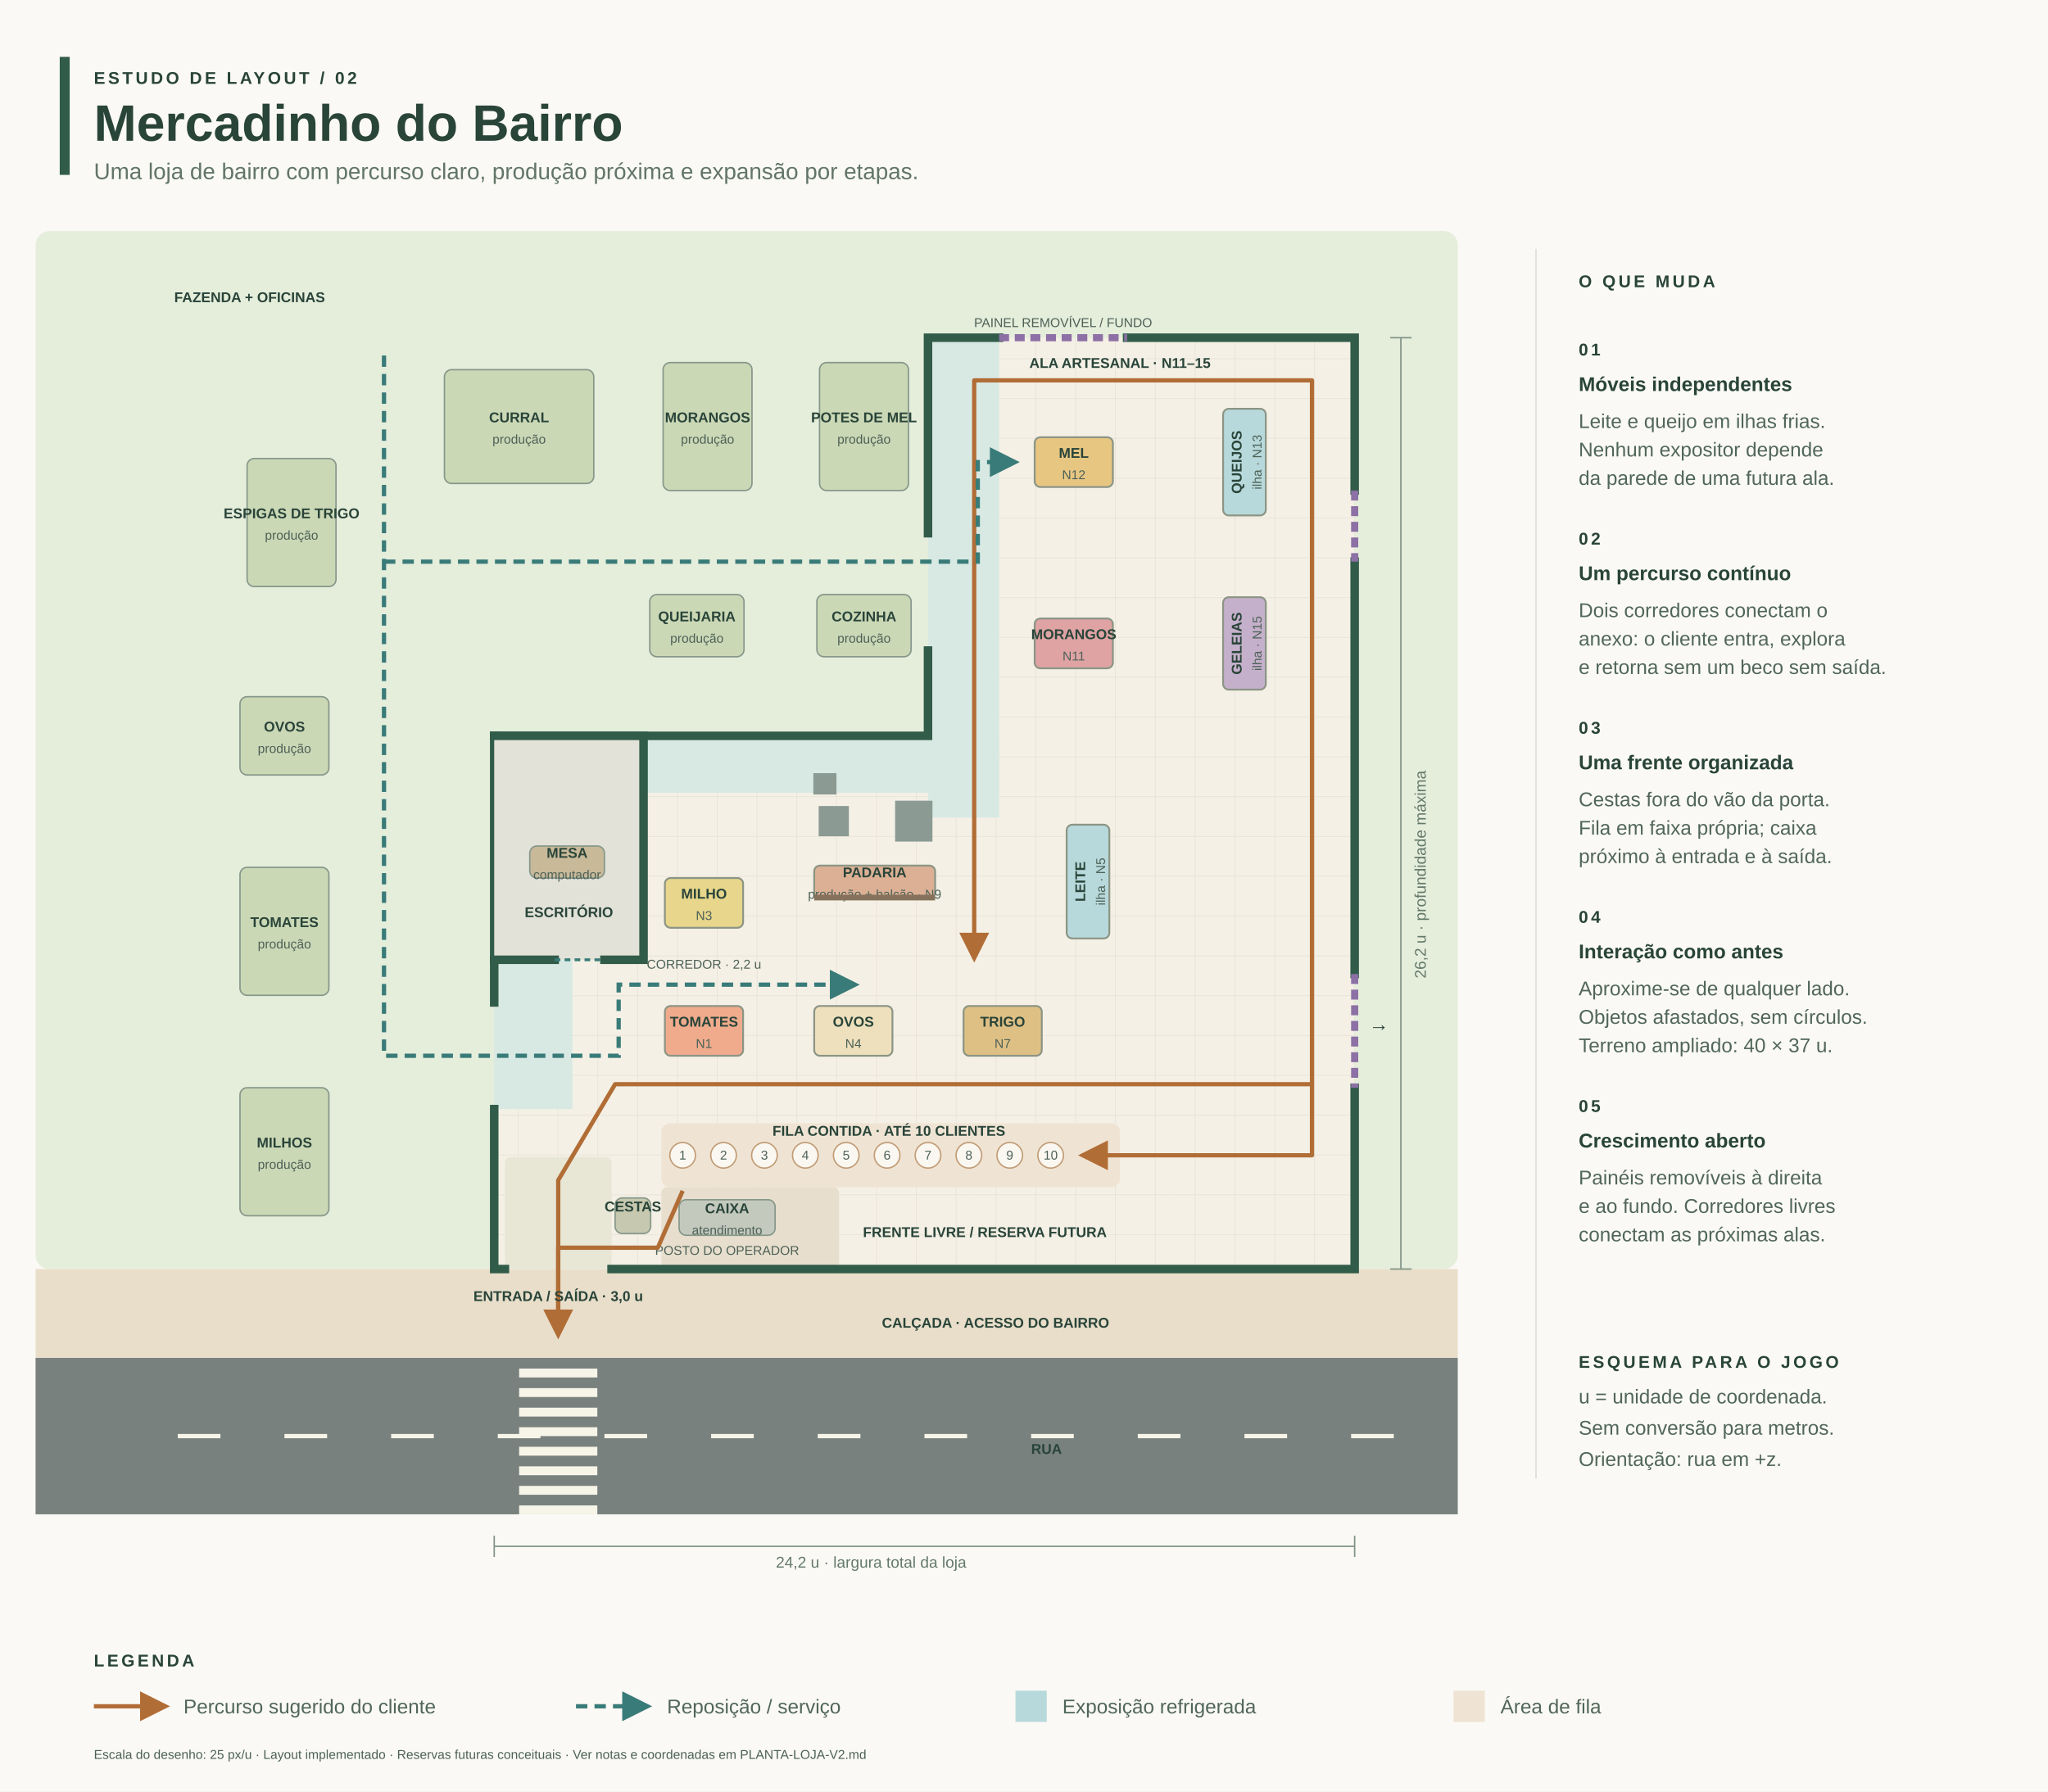
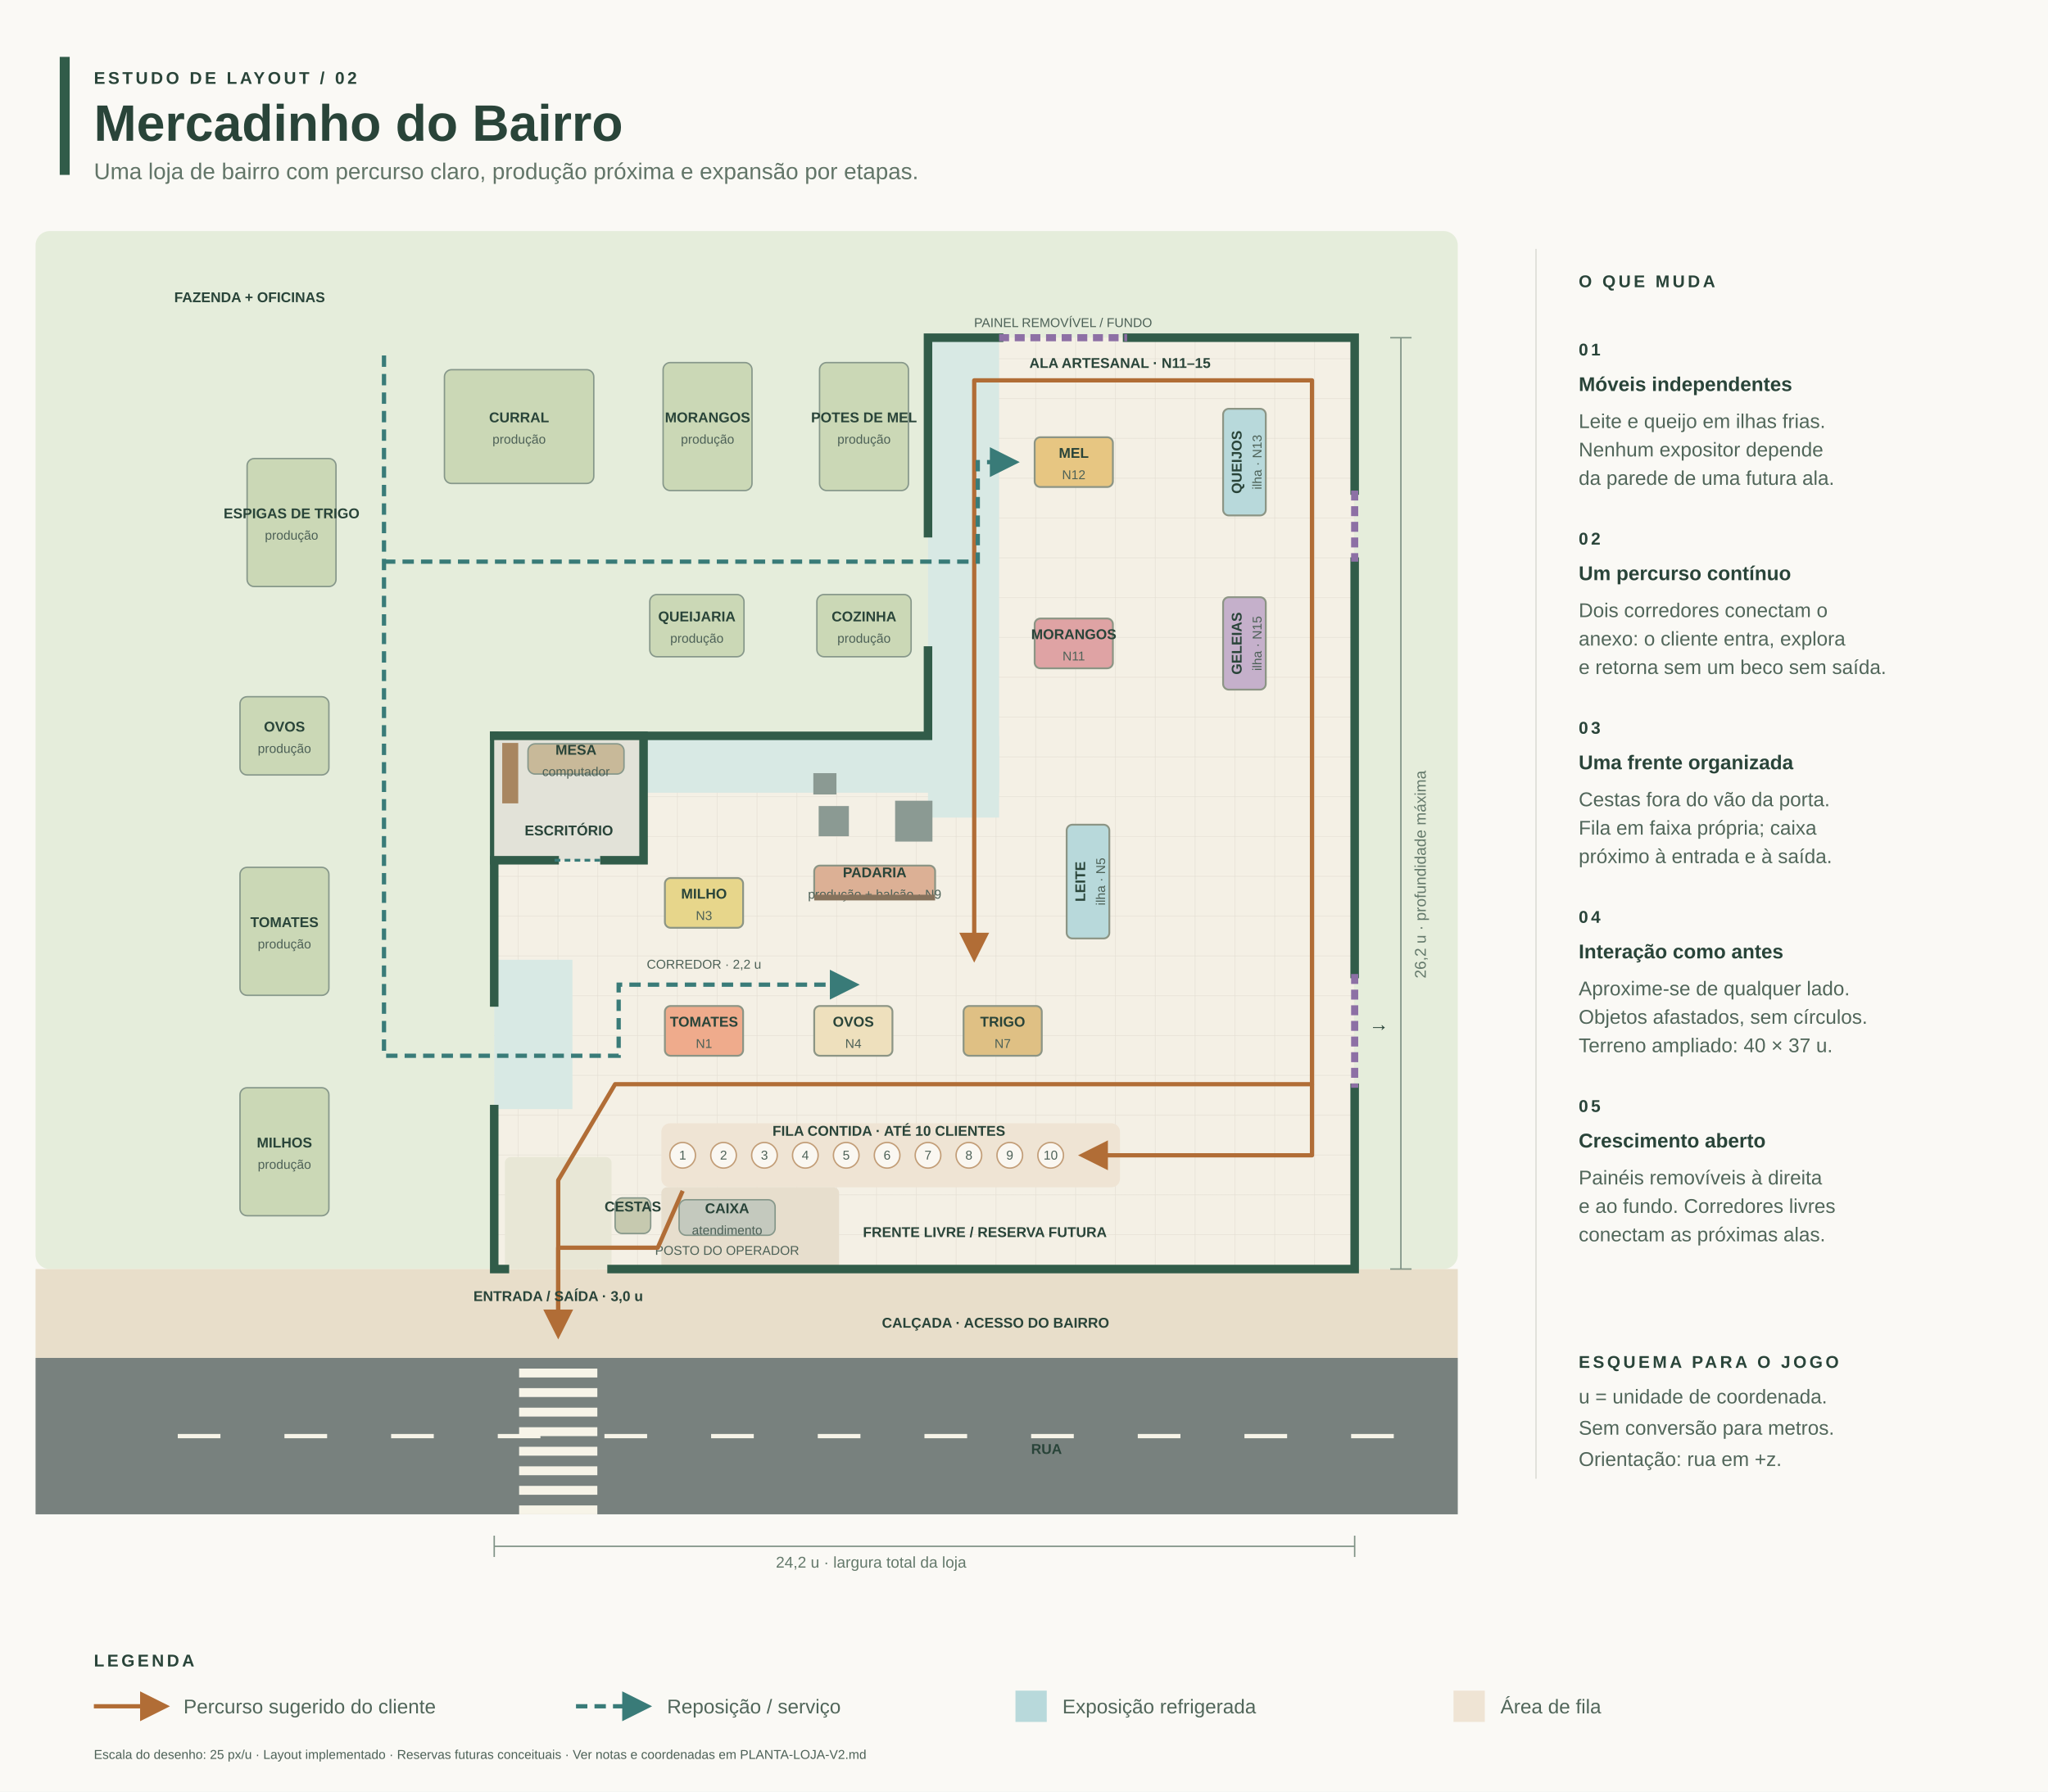
<svg xmlns="http://www.w3.org/2000/svg" width="1440" height="1260" viewBox="0 0 1440 1260" role="img" aria-labelledby="title desc">
  <defs>
    <pattern id="tiles" width="28" height="28" patternUnits="userSpaceOnUse">
      <rect width="28" height="28" fill="#f4f0e5" />
      <path d="M28 0H0V28" fill="none" stroke="#e3ded1" stroke-width="0.65" />
    </pattern>
    <marker id="customerArrow" markerWidth="7" markerHeight="7" refX="5.5" refY="3.5" orient="auto">
      <path d="M0 0L7 3.5L0 7Z" fill="#b16d36" />
    </marker>
    <marker id="staffArrow" markerWidth="7" markerHeight="7" refX="5.5" refY="3.5" orient="auto">
      <path d="M0 0L7 3.5L0 7Z" fill="#397b78" />
    </marker>
  </defs>
  <style>
text{font-family:Arial,sans-serif;fill:#294439}.heading{font-size:36px;font-weight:700}.subtitle{font-size:16px;fill:#627568}.eyebrow{font-size:12px;font-weight:700;letter-spacing:2px}.label{font-size:14px;font-weight:700}.small{font-size:10px;font-weight:700}.tiny{font-size:9px;fill:#4d6157}.note{font-size:14px;fill:#51665a}.wall{fill:none;stroke:#315c49;stroke-width:6;stroke-linecap:square}.customer{fill:none;stroke:#b16d36;stroke-width:3;marker-end:url(#customerArrow);stroke-linejoin:round}.staff{fill:none;stroke:#397b78;stroke-width:3;stroke-dasharray:8 5;marker-end:url(#staffArrow)}.dimension{stroke:#809386;stroke-width:1}.dimtext{font-size:11px;fill:#64796b}
</style>
  <rect width="1440" height="1260" fill="#faf9f5" />
  <rect x="42" y="40" width="7" height="83" fill="#315c49" />
  <text x="66" y="59" class="eyebrow">ESTUDO DE LAYOUT / 02</text>
  <text x="66" y="99" class="heading">Mercadinho do Bairro</text>
  <text x="66" y="126" class="subtitle">Uma loja de bairro com percurso claro, produção próxima e expansão por etapas.</text>
  <rect x="25" y="162.5" width="1000" height="730" fill="#e5eddb" rx="10" />
  <rect x="25" y="892.5" width="1000" height="62.5" fill="#e8deca" />
  <rect x="25" y="955" width="1000" height="110" fill="#78817e" />
  <line x1="125" y1="1010" x2="155" y2="1010" stroke="#f7f4e8" stroke-width="3" />
  <line x1="200" y1="1010" x2="230" y2="1010" stroke="#f7f4e8" stroke-width="3" />
  <line x1="275" y1="1010" x2="305" y2="1010" stroke="#f7f4e8" stroke-width="3" />
  <line x1="350" y1="1010" x2="380" y2="1010" stroke="#f7f4e8" stroke-width="3" />
  <line x1="425" y1="1010" x2="455" y2="1010" stroke="#f7f4e8" stroke-width="3" />
  <line x1="500" y1="1010" x2="530" y2="1010" stroke="#f7f4e8" stroke-width="3" />
  <line x1="575" y1="1010" x2="605" y2="1010" stroke="#f7f4e8" stroke-width="3" />
  <line x1="650" y1="1010" x2="680" y2="1010" stroke="#f7f4e8" stroke-width="3" />
  <line x1="725" y1="1010" x2="755" y2="1010" stroke="#f7f4e8" stroke-width="3" />
  <line x1="800" y1="1010" x2="830" y2="1010" stroke="#f7f4e8" stroke-width="3" />
  <line x1="875" y1="1010" x2="905" y2="1010" stroke="#f7f4e8" stroke-width="3" />
  <line x1="950" y1="1010" x2="980" y2="1010" stroke="#f7f4e8" stroke-width="3" />
  <rect x="365" y="962.5" width="55" height="6.25" fill="#f7f4e8" />
  <rect x="365" y="976.25" width="55" height="6.25" fill="#f7f4e8" />
  <rect x="365" y="990" width="55" height="6.25" fill="#f7f4e8" />
  <rect x="365" y="1003.75" width="55" height="6.25" fill="#f7f4e8" />
  <rect x="365" y="1017.5" width="55" height="6.25" fill="#f7f4e8" />
  <rect x="365" y="1031.25" width="55" height="6.25" fill="#f7f4e8" />
  <rect x="365" y="1045" width="55" height="6.25" fill="#f7f4e8" />
  <rect x="365" y="1058.75" width="55" height="6.25" fill="#f7f4e8" />
  <text x="700" y="933.75" class="small" text-anchor="middle">CALÇADA · ACESSO DO BAIRRO</text>
  <text x="725" y="1022.5" class="small" fill="#ffffff">RUA</text>
  <rect x="168.75" y="610" width="62.5" height="90" fill="#cbd8b6" rx="5" stroke="#86978a" stroke-width="1" />
  <text x="200" y="652" class="small" text-anchor="middle">TOMATES</text>
  <text x="200" y="667" class="tiny" text-anchor="middle">produção</text>
  <rect x="168.75" y="765" width="62.5" height="90" fill="#cbd8b6" rx="5" stroke="#86978a" stroke-width="1" />
  <text x="200" y="807" class="small" text-anchor="middle">MILHOS</text>
  <text x="200" y="822" class="tiny" text-anchor="middle">produção</text>
  <rect x="168.75" y="490" width="62.5" height="55" fill="#cbd8b6" rx="5" stroke="#86978a" stroke-width="1" />
  <text x="200" y="514.5" class="small" text-anchor="middle">OVOS</text>
  <text x="200" y="529.5" class="tiny" text-anchor="middle">produção</text>
  <rect x="312.5" y="260" width="105" height="80" fill="#cbd8b6" rx="5" stroke="#86978a" stroke-width="1" />
  <text x="365" y="297" class="small" text-anchor="middle">CURRAL</text>
  <text x="365" y="312" class="tiny" text-anchor="middle">produção</text>
  <rect x="173.75" y="322.5" width="62.5" height="90" fill="#cbd8b6" rx="5" stroke="#86978a" stroke-width="1" />
  <text x="205" y="364.5" class="small" text-anchor="middle">ESPIGAS DE TRIGO</text>
  <text x="205" y="379.5" class="tiny" text-anchor="middle">produção</text>
  <rect x="466.25" y="255" width="62.5" height="90" fill="#cbd8b6" rx="5" stroke="#86978a" stroke-width="1" />
  <text x="497.5" y="297" class="small" text-anchor="middle">MORANGOS</text>
  <text x="497.5" y="312" class="tiny" text-anchor="middle">produção</text>
  <rect x="576.25" y="255" width="62.5" height="90" fill="#cbd8b6" rx="5" stroke="#86978a" stroke-width="1" />
  <text x="607.5" y="297" class="small" text-anchor="middle">POTES DE MEL</text>
  <text x="607.5" y="312" class="tiny" text-anchor="middle">produção</text>
  <rect x="456.875" y="418.125" width="66.25" height="43.75" fill="#cbd8b6" rx="5" stroke="#86978a" stroke-width="1" />
  <text x="490" y="437" class="small" text-anchor="middle">QUEIJARIA</text>
  <text x="490" y="452" class="tiny" text-anchor="middle">produção</text>
  <rect x="574.375" y="418.125" width="66.25" height="43.75" fill="#cbd8b6" rx="5" stroke="#86978a" stroke-width="1" />
  <text x="607.5" y="437" class="small" text-anchor="middle">COZINHA</text>
  <text x="607.5" y="452" class="tiny" text-anchor="middle">produção</text>
  <text x="122.5" y="212.5" class="small">FAZENDA + OFICINAS</text>
  <path d="M347.5,517.5H652.5V237.5H952.5V892.5H347.5Z" fill="url(#tiles)" />
  <rect x="347.5" y="675" width="55" height="105" fill="#d8e9e4" />
  <rect x="452.5" y="517.5" width="250" height="40" fill="#d8e9e4" />
  <rect x="652.5" y="237.5" width="50" height="337.5" fill="#d8e9e4" />
  <rect x="355" y="813.75" width="75" height="78.75" fill="#e8e7d6" rx="4" />
  <rect x="465" y="790" width="322.5" height="45" fill="#efe4d4" rx="6" />
  <rect x="465" y="835" width="125" height="57.5" fill="#e7decd" rx="4" />
  <path d="M347.5,517.5 L652.5,517.5 L652.5,457.5" class="wall" />
  <path d="M652.5,375 L652.5,237.5 L702.5,237.5" class="wall" />
  <path d="M792.5,237.5 L952.5,237.5 L952.5,345" class="wall" />
  <path d="M952.5,395 L952.5,685" class="wall" />
  <path d="M952.5,765 L952.5,892.5 L430,892.5" class="wall" />
  <line x1="702.5" y1="237.5" x2="792.5" y2="237.5" stroke="#8d70a5" stroke-width="5" stroke-dasharray="7 4" />
  <line x1="952.5" y1="345" x2="952.5" y2="395" stroke="#8d70a5" stroke-width="5" stroke-dasharray="7 4" />
  <line x1="952.5" y1="685" x2="952.5" y2="765" stroke="#8d70a5" stroke-width="5" stroke-dasharray="7 4" />
  <text x="747.5" y="230" class="tiny" text-anchor="middle">PAINEL REMOVÍVEL / FUNDO</text>
  <text x="962.5" y="725" class="label">→</text>
  <path d="M355,892.5 L347.5,892.5 L347.5,780" class="wall" />
  <path d="M347.5,705 L347.5,517.5" class="wall" />
-   <rect x="347.5" y="517.5" width="105" height="157.5" fill="#e2e2d8" />
-   <path d="M347.5,517.5 L452.5,517.5 L452.5,675 L425,675" class="wall" />
-   <path d="M390,675 L347.5,675" class="wall" />
-   <rect x="372.5" y="595" width="52.5" height="22.5" fill="#c8b999" rx="5" stroke="#86978a" stroke-width="1" />
-   <text x="398.75" y="603.25" class="small" text-anchor="middle">MESA</text>
-   <text x="398.75" y="618.25" class="tiny" text-anchor="middle">computador</text>
-   <text x="400" y="645" class="small" text-anchor="middle">ESCRITÓRIO</text>
-   <line x1="390" y1="675" x2="425" y2="675" stroke="#397b78" stroke-width="2" stroke-dasharray="4 3" />
+   <rect x="347.5" y="517.5" width="105" height="87.5" fill="#e2e2d8" />
+   <path d="M347.5,517.5 L452.5,517.5 L452.5,605 L425,605" class="wall" />
+   <path d="M390,605 L347.5,605" class="wall" />
+   <rect x="371.25" y="523.125" width="67.5" height="21.25" fill="#c8b999" rx="5" stroke="#86978a" stroke-width="1" />
+   <text x="405" y="530.75" class="small" text-anchor="middle">MESA</text>
+   <text x="405" y="545.75" class="tiny" text-anchor="middle">computador</text>
+   <rect x="353.125" y="522.5" width="11.25" height="42.5" fill="#a88660" />
+   <text x="400" y="587.5" class="small" text-anchor="middle">ESCRITÓRIO</text>
+   <line x1="390" y1="605" x2="425" y2="605" stroke="#397b78" stroke-width="2" stroke-dasharray="4 3" />
  <rect x="467.5" y="707.5" width="55" height="35" fill="#efab8c" rx="4" stroke="#8c9585" stroke-width="1.3" />
  <text x="495" y="722" class="small" text-anchor="middle">TOMATES</text>
  <text x="495" y="737" class="tiny" text-anchor="middle">N1</text>
  <rect x="467.5" y="617.5" width="55" height="35" fill="#e7d68b" rx="4" stroke="#8c9585" stroke-width="1.3" />
  <text x="495" y="632" class="small" text-anchor="middle">MILHO</text>
  <text x="495" y="647" class="tiny" text-anchor="middle">N3</text>
  <rect x="572.5" y="707.5" width="55" height="35" fill="#eee0bd" rx="4" stroke="#8c9585" stroke-width="1.3" />
  <text x="600" y="722" class="small" text-anchor="middle">OVOS</text>
  <text x="600" y="737" class="tiny" text-anchor="middle">N4</text>
  <rect x="677.5" y="707.5" width="55" height="35" fill="#dfc084" rx="4" stroke="#8c9585" stroke-width="1.3" />
  <text x="705" y="722" class="small" text-anchor="middle">TRIGO</text>
  <text x="705" y="737" class="tiny" text-anchor="middle">N7</text>
  <rect x="572.5" y="608.75" width="85" height="22.5" fill="#dcb095" rx="4" stroke="#8c9585" stroke-width="1.3" />
  <text x="615" y="617" class="small" text-anchor="middle">PADARIA</text>
  <text x="615" y="632" class="tiny" text-anchor="middle">produção + balcão · N9</text>
  <rect x="750" y="580" width="30" height="80" fill="#b8d9db" rx="4" stroke="#8c9585" stroke-width="1.3" />
  <g transform="translate(765,620) rotate(-90)">
    <text x="0" y="-2" class="small" text-anchor="middle">LEITE</text>
    <text x="0" y="12" class="tiny" text-anchor="middle">ilha · N5</text>
  </g>
  <rect x="727.5" y="435" width="55" height="35" fill="#dfa3a4" rx="4" stroke="#8c9585" stroke-width="1.3" />
  <text x="755" y="449.5" class="small" text-anchor="middle">MORANGOS</text>
  <text x="755" y="464.5" class="tiny" text-anchor="middle">N11</text>
  <rect x="727.5" y="307.5" width="55" height="35" fill="#e7c682" rx="4" stroke="#8c9585" stroke-width="1.3" />
  <text x="755" y="322" class="small" text-anchor="middle">MEL</text>
  <text x="755" y="337" class="tiny" text-anchor="middle">N12</text>
  <rect x="860" y="287.5" width="30" height="75" fill="#b8d9db" rx="4" stroke="#8c9585" stroke-width="1.3" />
  <g transform="translate(875,325) rotate(-90)">
    <text x="0" y="-2" class="small" text-anchor="middle">QUEIJOS</text>
    <text x="0" y="12" class="tiny" text-anchor="middle">ilha · N13</text>
  </g>
  <rect x="860" y="420" width="30" height="65" fill="#c5b0cb" rx="4" stroke="#8c9585" stroke-width="1.3" />
  <g transform="translate(875,452.5) rotate(-90)">
    <text x="0" y="-2" class="small" text-anchor="middle">GELEIAS</text>
    <text x="0" y="12" class="tiny" text-anchor="middle">ilha · N15</text>
  </g>
  <rect x="571.875" y="543.75" width="16.25" height="15" fill="#8b9a93" />
  <rect x="575.625" y="566.875" width="21.25" height="21.25" fill="#8b9a93" />
  <rect x="629.375" y="563.125" width="26.25" height="28.75" fill="#8b9a93" />
  <line x1="572.5" y1="631.25" x2="657.5" y2="631.25" stroke="#86725c" stroke-width="4" />
  <rect x="432.5" y="842.5" width="25" height="25" fill="#c6c9af" rx="5" stroke="#86978a" stroke-width="1" />
  <text x="445" y="852" class="small" text-anchor="middle">CESTAS</text>
  <rect x="477.5" y="843.75" width="67.5" height="25" fill="#c4c9be" rx="5" stroke="#86978a" stroke-width="1" />
  <text x="511.25" y="853.25" class="small" text-anchor="middle">CAIXA</text>
  <text x="511.25" y="868.25" class="tiny" text-anchor="middle">atendimento</text>
  <text x="511.25" y="882.5" class="tiny" text-anchor="middle">POSTO DO OPERADOR</text>
  <circle cx="480" cy="812.5" r="9" fill="#faf7f1" stroke="#c29d77" />
  <text x="480" y="815.5" class="tiny" text-anchor="middle">1</text>
  <circle cx="508.75" cy="812.5" r="9" fill="#faf7f1" stroke="#c29d77" />
  <text x="508.75" y="815.5" class="tiny" text-anchor="middle">2</text>
  <circle cx="537.5" cy="812.5" r="9" fill="#faf7f1" stroke="#c29d77" />
  <text x="537.5" y="815.5" class="tiny" text-anchor="middle">3</text>
  <circle cx="566.25" cy="812.5" r="9" fill="#faf7f1" stroke="#c29d77" />
  <text x="566.25" y="815.5" class="tiny" text-anchor="middle">4</text>
  <circle cx="595" cy="812.5" r="9" fill="#faf7f1" stroke="#c29d77" />
  <text x="595" y="815.5" class="tiny" text-anchor="middle">5</text>
  <circle cx="623.75" cy="812.5" r="9" fill="#faf7f1" stroke="#c29d77" />
  <text x="623.75" y="815.5" class="tiny" text-anchor="middle">6</text>
  <circle cx="652.5" cy="812.5" r="9" fill="#faf7f1" stroke="#c29d77" />
  <text x="652.5" y="815.5" class="tiny" text-anchor="middle">7</text>
  <circle cx="681.25" cy="812.5" r="9" fill="#faf7f1" stroke="#c29d77" />
  <text x="681.25" y="815.5" class="tiny" text-anchor="middle">8</text>
  <circle cx="710" cy="812.5" r="9" fill="#faf7f1" stroke="#c29d77" />
  <text x="710" y="815.5" class="tiny" text-anchor="middle">9</text>
  <circle cx="738.75" cy="812.5" r="9" fill="#faf7f1" stroke="#c29d77" />
  <text x="738.75" y="815.5" class="tiny" text-anchor="middle">10</text>
  <text x="625" y="798.75" class="small" text-anchor="middle">FILA CONTIDA · ATÉ 10 CLIENTES</text>
  <text x="692.5" y="870" class="small" text-anchor="middle">FRENTE LIVRE / RESERVA FUTURA</text>
  <text x="787.5" y="258.75" class="small" text-anchor="middle">ALA ARTESANAL · N11–15</text>
  <path d="M392.5,937.5 L392.5,830 L432.5,762.5 L922.5,762.5 L922.5,267.5 L685,267.5 L685,672.5" class="customer" />
  <path d="M922.5,762.5 L922.5,812.5 L762.5,812.5" class="customer" />
  <path d="M480,837.5 L462.5,877.5 L392.5,877.5 L392.5,937.5" class="customer" />
  <path d="M270,250 L270,742.5 L375,742.5 L435,742.5 L435,692.5 L600,692.5" class="staff" />
  <path d="M270,395 L687.5,395 L687.5,325 L712.5,325" class="staff" />
  <text x="495" y="681.25" class="tiny" text-anchor="middle">CORREDOR · 2,2 u</text>
  <text x="392.5" y="915" class="small" text-anchor="middle">ENTRADA / SAÍDA · 3,0 u</text>
  <line x1="347.5" y1="1087.5" x2="952.5" y2="1087.5" class="dimension" />
  <line x1="347.5" y1="1080" x2="347.5" y2="1095" class="dimension" />
  <line x1="952.5" y1="1080" x2="952.5" y2="1095" class="dimension" />
  <text x="612.5" y="1102.5" class="dimtext" text-anchor="middle">24,2 u · largura total da loja</text>
  <line x1="985" y1="237.5" x2="985" y2="892.5" class="dimension" />
  <line x1="977.5" y1="237.5" x2="992.5" y2="237.5" class="dimension" />
  <line x1="977.5" y1="892.5" x2="992.5" y2="892.5" class="dimension" />
  <text transform="translate(1002.5,615) rotate(-90)" class="dimtext" text-anchor="middle">26,2 u · profundidade máxima</text>
  <line x1="1080" y1="175" x2="1080" y2="1040" stroke="#dedfd7" />
  <text x="1110" y="202" class="eyebrow">O QUE MUDA</text>
  <text x="1110" y="250" class="eyebrow">01</text>
  <text x="1110" y="275" class="label">Móveis independentes</text>
  <text x="1110" y="301" class="note">Leite e queijo em ilhas frias.</text>
  <text x="1110" y="321" class="note">Nenhum expositor depende</text>
  <text x="1110" y="341" class="note">da parede de uma futura ala.</text>
  <text x="1110" y="383" class="eyebrow">02</text>
  <text x="1110" y="408" class="label">Um percurso contínuo</text>
  <text x="1110" y="434" class="note">Dois corredores conectam o</text>
  <text x="1110" y="454" class="note">anexo: o cliente entra, explora</text>
  <text x="1110" y="474" class="note">e retorna sem um beco sem saída.</text>
  <text x="1110" y="516" class="eyebrow">03</text>
  <text x="1110" y="541" class="label">Uma frente organizada</text>
  <text x="1110" y="567" class="note">Cestas fora do vão da porta.</text>
  <text x="1110" y="587" class="note">Fila em faixa própria; caixa</text>
  <text x="1110" y="607" class="note">próximo à entrada e à saída.</text>
  <text x="1110" y="649" class="eyebrow">04</text>
  <text x="1110" y="674" class="label">Interação como antes</text>
  <text x="1110" y="700" class="note">Aproxime-se de qualquer lado.</text>
  <text x="1110" y="720" class="note">Objetos afastados, sem círculos.</text>
  <text x="1110" y="740" class="note">Terreno ampliado: 40 × 37 u.</text>
  <text x="1110" y="782" class="eyebrow">05</text>
  <text x="1110" y="807" class="label">Crescimento aberto</text>
  <text x="1110" y="833" class="note">Painéis removíveis à direita</text>
  <text x="1110" y="853" class="note">e ao fundo. Corredores livres</text>
  <text x="1110" y="873" class="note">conectam as próximas alas.</text>
  <text x="1110" y="962" class="eyebrow">ESQUEMA PARA O JOGO</text>
  <text x="1110" y="987" class="note">u = unidade de coordenada.</text>
  <text x="1110" y="1009" class="note">Sem conversão para metros.</text>
  <text x="1110" y="1031" class="note">Orientação: rua em +z.</text>
  <text x="66" y="1172" class="eyebrow">LEGENDA</text>
  <path d="M66 1200H115" class="customer" />
  <text x="129" y="1205" class="note">Percurso sugerido do cliente</text>
  <path d="M405 1200H454" class="staff" />
  <text x="469" y="1205" class="note">Reposição / serviço</text>
  <rect x="714" y="1189" width="22" height="22" fill="#b8d9db" />
  <text x="747" y="1205" class="note">Exposição refrigerada</text>
  <rect x="1022" y="1189" width="22" height="22" fill="#efe4d4" />
  <text x="1055" y="1205" class="note">Área de fila</text>
  <text x="66" y="1237" class="tiny">Escala do desenho: 25 px/u · Layout implementado · Reservas futuras conceituais · Ver notas e coordenadas em PLANTA-LOJA-V2.md</text>
</svg>
